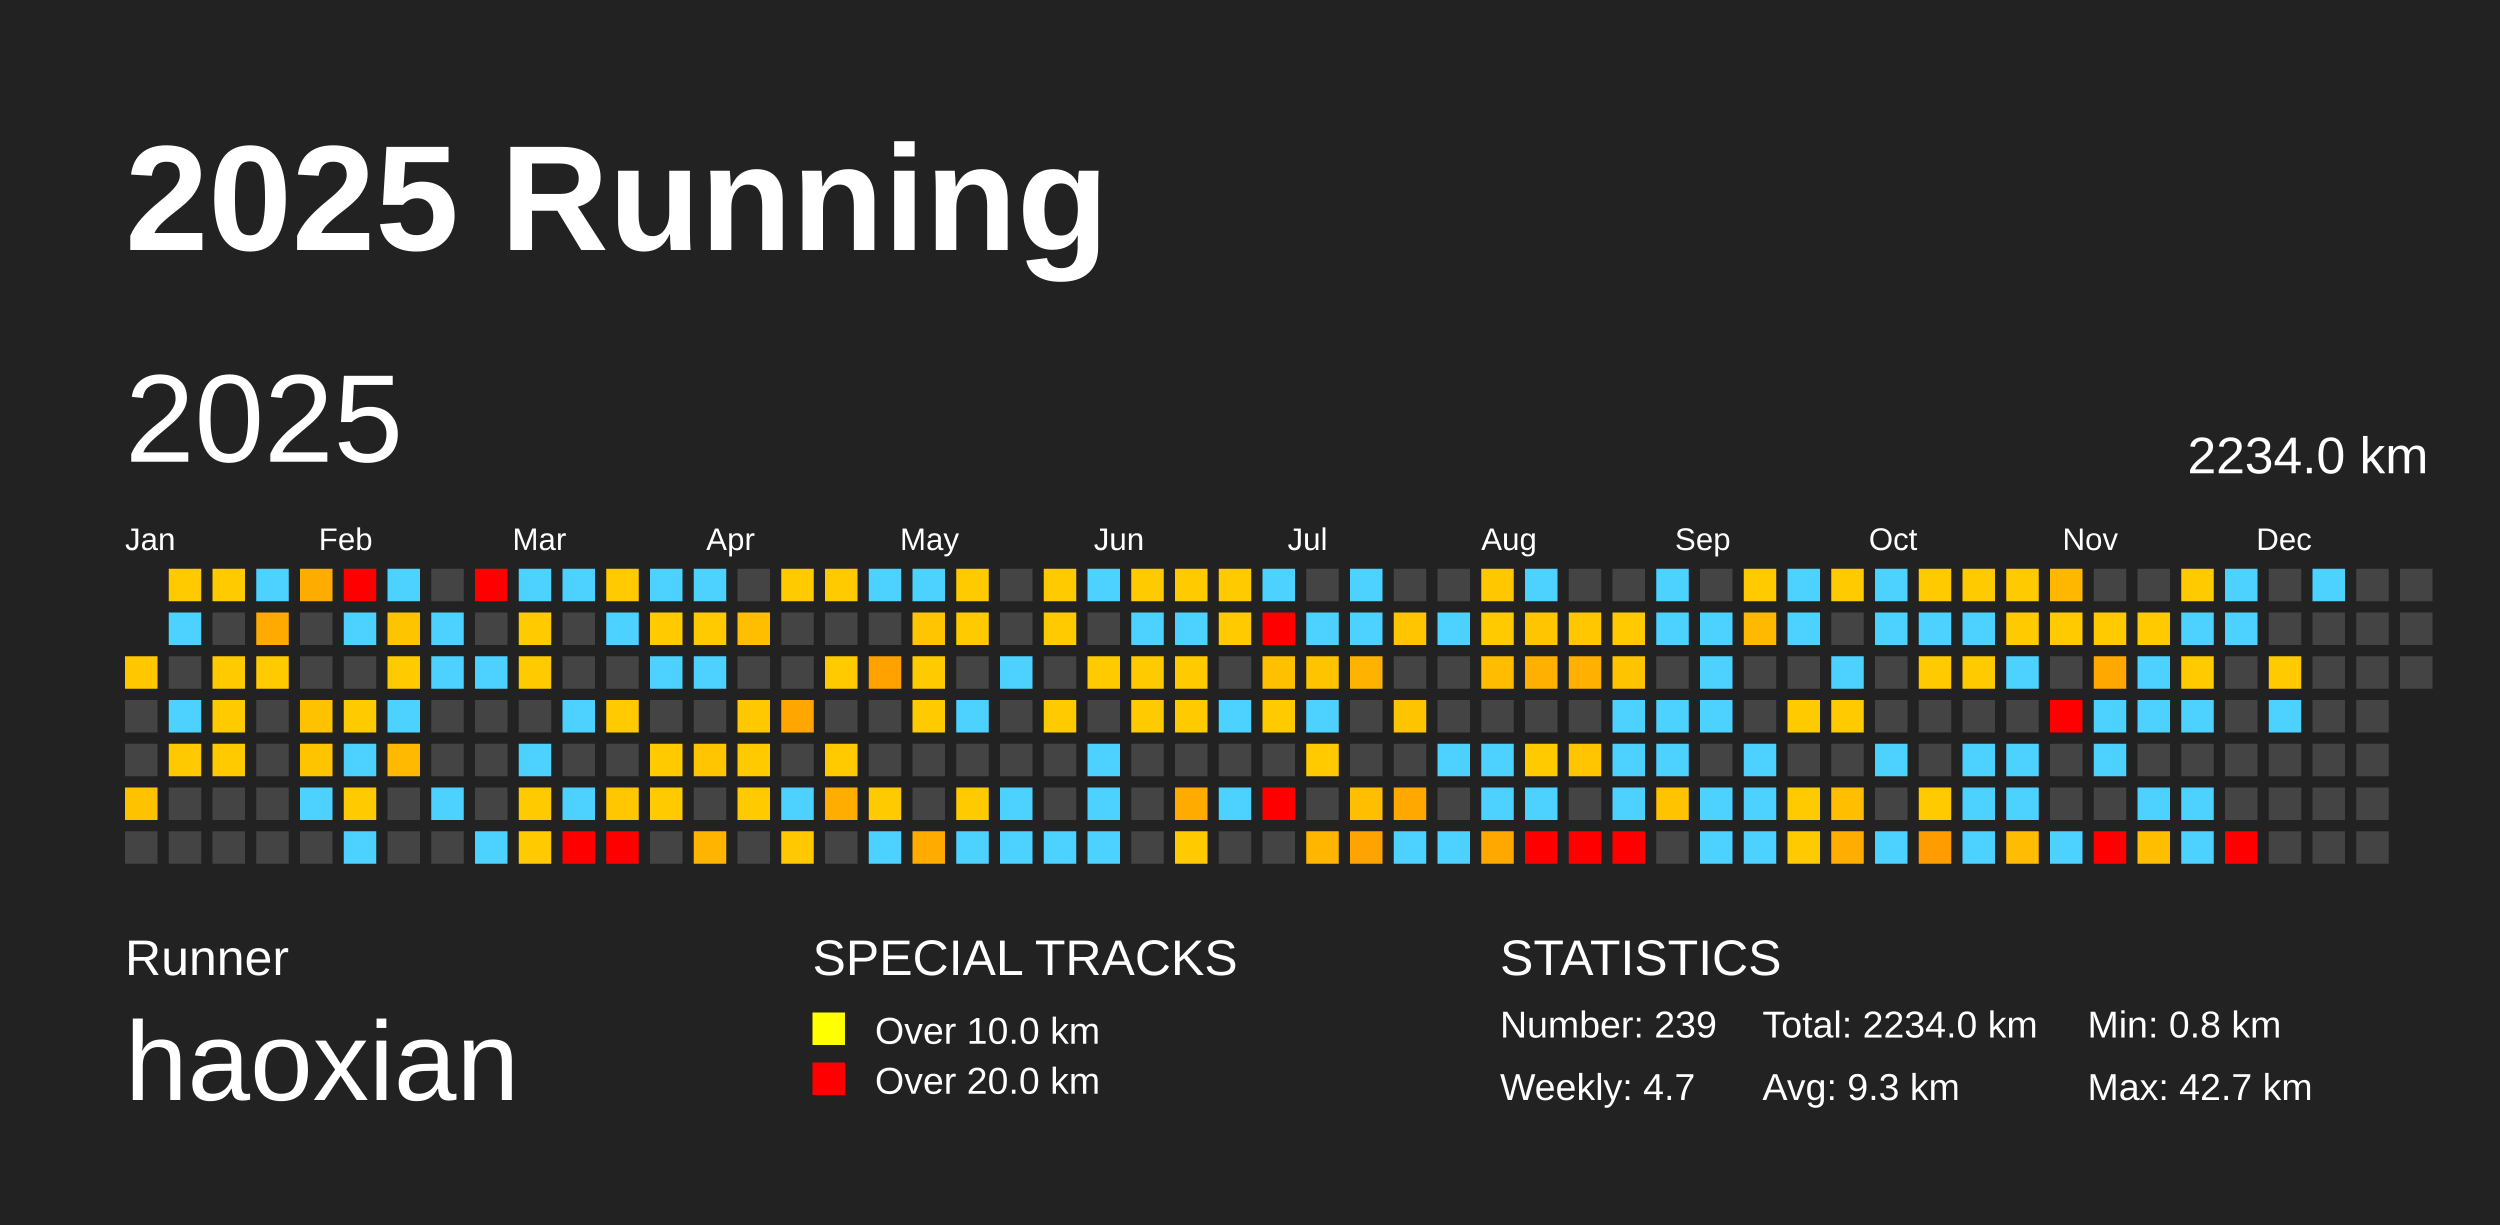
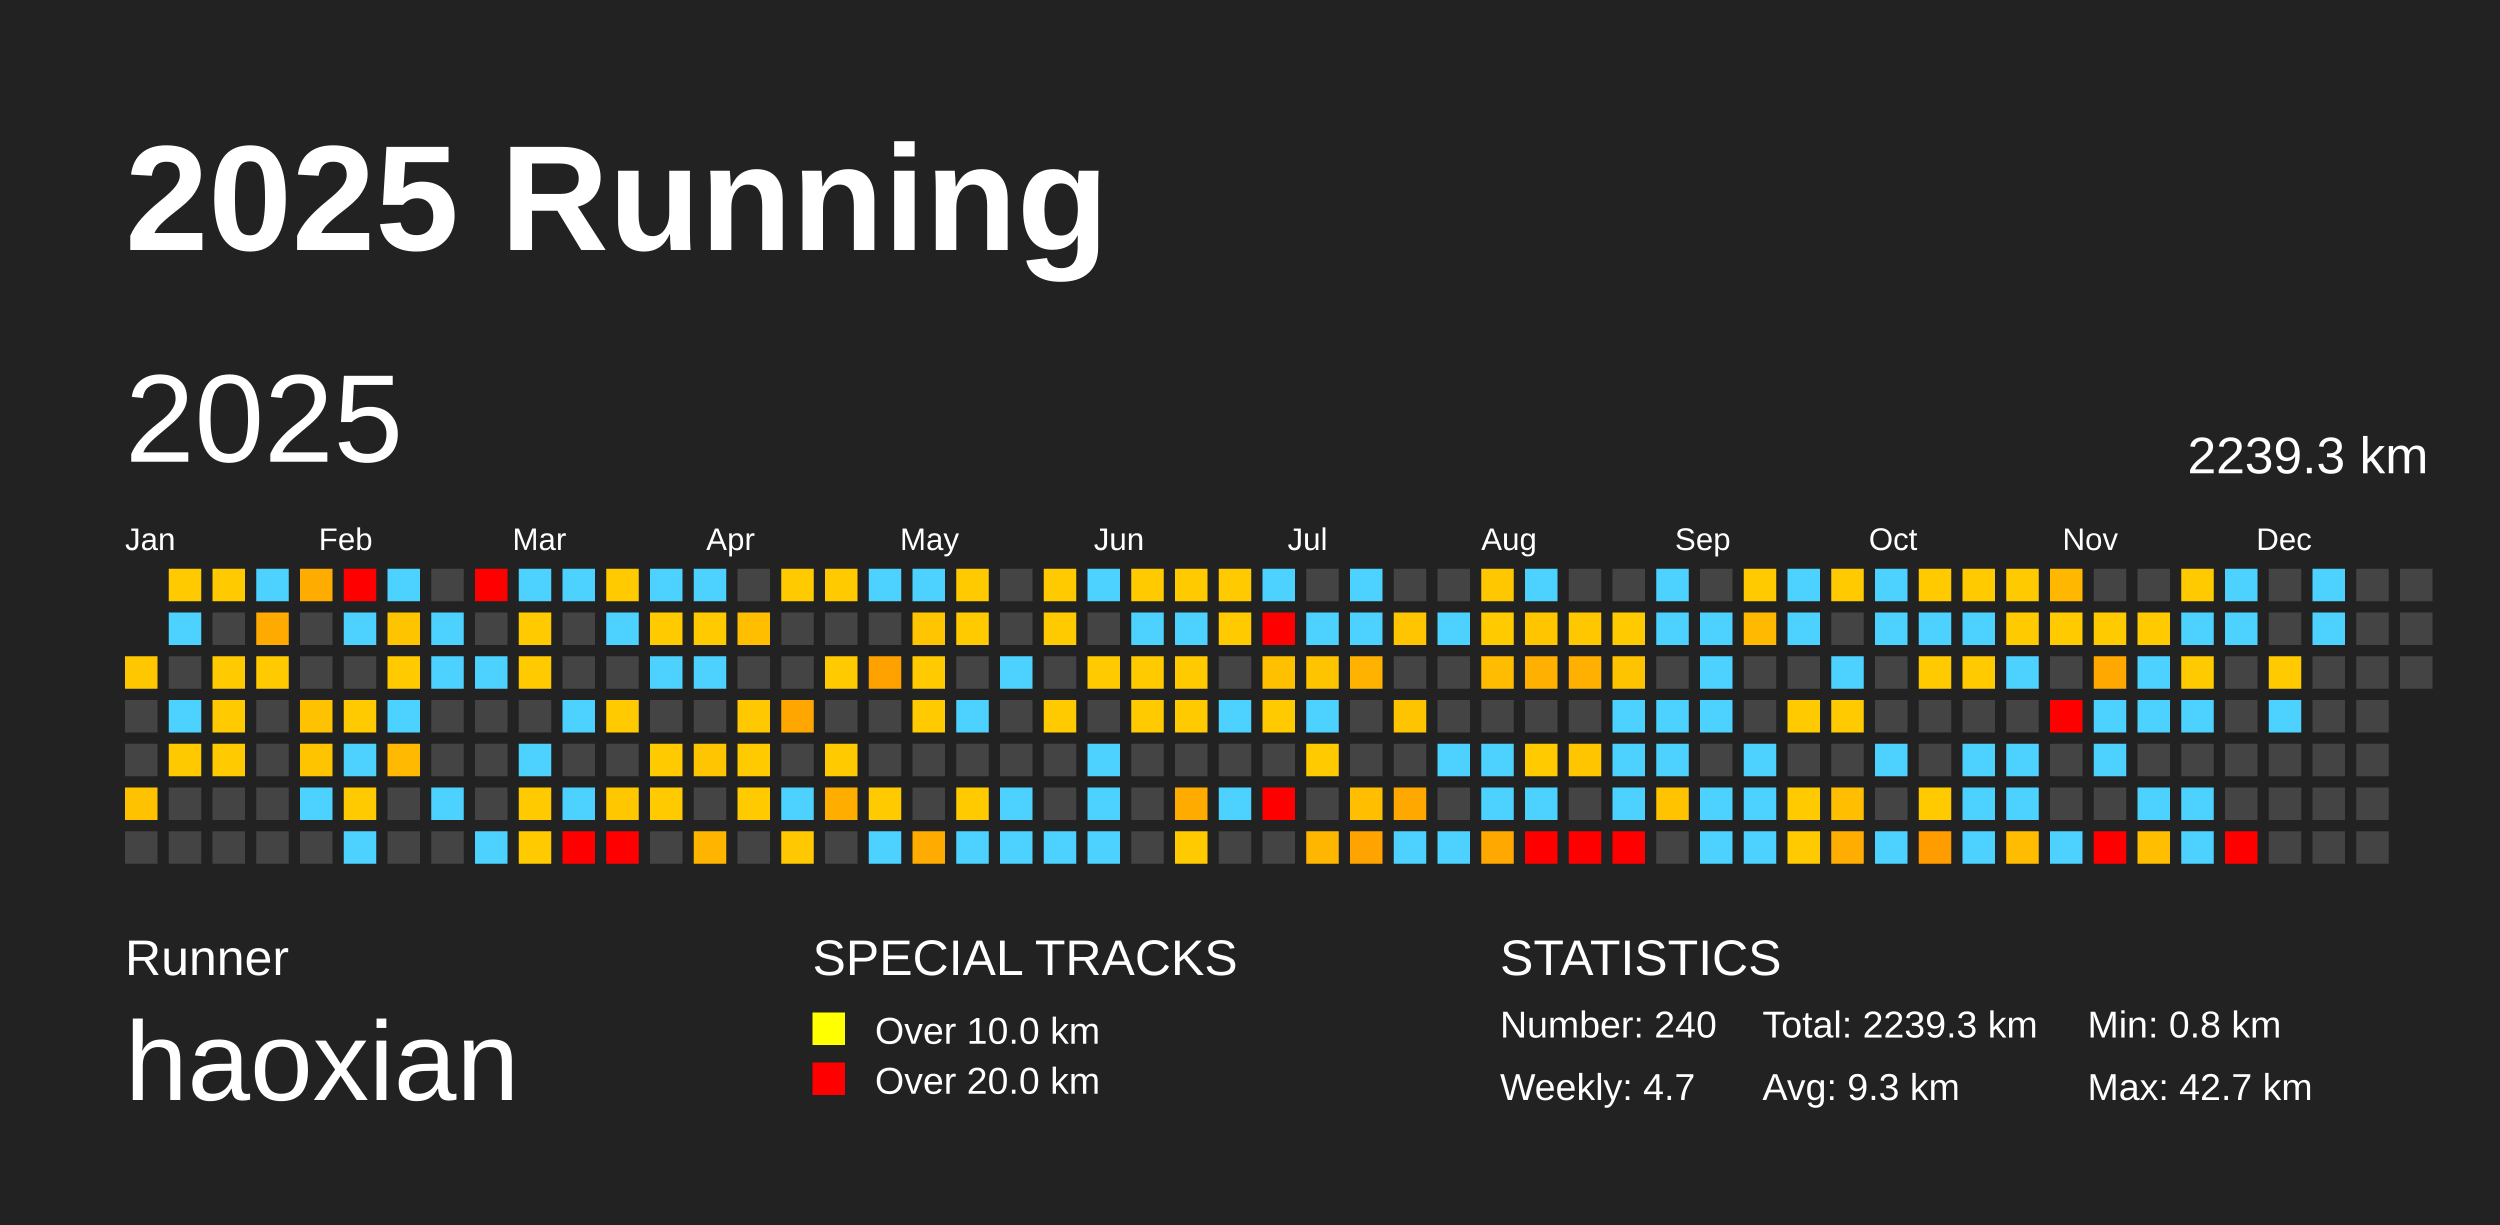
<svg xmlns="http://www.w3.org/2000/svg" baseProfile="full" height="98mm" version="1.1" viewBox="0,0,200,98" width="200mm">
  <defs />
  <rect fill="#222222" height="98" width="200" x="0" y="0" />
  <text fill="#FFFFFF" style="font-size:12px; font-family:Arial; font-weight:bold;" x="10" y="20">2025 Running</text>
  <text fill="#FFFFFF" style="font-size:4px; font-family:Arial" x="10" y="78">Runner</text>
  <text fill="#FFFFFF" style="font-size:9px; font-family:Arial" x="10" y="88">haoxian</text>
  <text fill="#FFFFFF" style="font-size:4px; font-family:Arial" x="65" y="78">SPECIAL TRACKS</text>
  <rect fill="yellow" height="2.6" width="2.6" x="65" y="81" />
  <text fill="#FFFFFF" style="font-size:3px; font-family:Arial" x="70" y="83.5">Over 10.0 km</text>
  <rect fill="red" height="2.6" width="2.6" x="65" y="85" />
  <text fill="#FFFFFF" style="font-size:3px; font-family:Arial" x="70" y="87.5">Over 20.0 km</text>
  <text fill="#FFFFFF" style="font-size:4px; font-family:Arial" x="120" y="78">STATISTICS</text>
-   <text fill="#FFFFFF" style="font-size:3px; font-family:Arial" x="120" y="83">Number: 239</text>
+   <text fill="#FFFFFF" style="font-size:3px; font-family:Arial" x="120" y="83">Number: 240</text>
  <text fill="#FFFFFF" style="font-size:3px; font-family:Arial" x="120" y="88">Weekly: 4.7</text>
-   <text fill="#FFFFFF" style="font-size:3px; font-family:Arial" x="141" y="83">Total: 2234.0 km</text>
+   <text fill="#FFFFFF" style="font-size:3px; font-family:Arial" x="141" y="83">Total: 2239.3 km</text>
  <text fill="#FFFFFF" style="font-size:3px; font-family:Arial" x="141" y="88">Avg: 9.3 km</text>
  <text fill="#FFFFFF" style="font-size:3px; font-family:Arial" x="167" y="83">Min: 0.8 km</text>
  <text fill="#FFFFFF" style="font-size:3px; font-family:Arial" x="167" y="88">Max: 42.7 km</text>
  <text dominant-baseline="hanging" fill="#FFFFFF" style="font-size:10.0px; font-family:Arial;" x="10" y="30">2025</text>
-   <text dominant-baseline="hanging" fill="#FFFFFF" style="font-size:4.125px; font-family:Arial;" x="175" y="35">2234.0 km</text>
+   <text dominant-baseline="hanging" fill="#FFFFFF" style="font-size:4.125px; font-family:Arial;" x="175" y="35">2239.3 km</text>
  <text fill="#FFFFFF" style="font-size:2.5px; font-family:Arial" x="10.0" y="44">Jan</text>
  <text fill="#FFFFFF" style="font-size:2.5px; font-family:Arial" x="25.5" y="44">Feb</text>
  <text fill="#FFFFFF" style="font-size:2.5px; font-family:Arial" x="41.0" y="44">Mar</text>
  <text fill="#FFFFFF" style="font-size:2.5px; font-family:Arial" x="56.5" y="44">Apr</text>
  <text fill="#FFFFFF" style="font-size:2.5px; font-family:Arial" x="72.0" y="44">May</text>
  <text fill="#FFFFFF" style="font-size:2.5px; font-family:Arial" x="87.5" y="44">Jun</text>
  <text fill="#FFFFFF" style="font-size:2.5px; font-family:Arial" x="103.0" y="44">Jul</text>
  <text fill="#FFFFFF" style="font-size:2.5px; font-family:Arial" x="118.5" y="44">Aug</text>
  <text fill="#FFFFFF" style="font-size:2.5px; font-family:Arial" x="134.0" y="44">Sep</text>
  <text fill="#FFFFFF" style="font-size:2.5px; font-family:Arial" x="149.5" y="44">Oct</text>
  <text fill="#FFFFFF" style="font-size:2.5px; font-family:Arial" x="165.0" y="44">Nov</text>
  <text fill="#FFFFFF" style="font-size:2.5px; font-family:Arial" x="180.5" y="44">Dec</text>
  <rect fill="#ffc700" height="2.6" width="2.6" x="10.0" y="52.5" />
  <rect fill="#444444" height="2.6" width="2.6" x="10.0" y="56.0" />
  <rect fill="#444444" height="2.6" width="2.6" x="10.0" y="59.5" />
  <rect fill="#ffc200" height="2.6" width="2.6" x="10.0" y="63.0" />
  <rect fill="#444444" height="2.6" width="2.6" x="10.0" y="66.5" />
  <rect fill="#ffcb00" height="2.6" width="2.6" x="13.5" y="45.5" />
  <rect fill="#4dd2ff" height="2.6" width="2.6" x="13.5" y="49.0" />
  <rect fill="#444444" height="2.6" width="2.6" x="13.5" y="52.5" />
  <rect fill="#4dd2ff" height="2.6" width="2.6" x="13.5" y="56.0" />
  <rect fill="#ffc900" height="2.6" width="2.6" x="13.5" y="59.5" />
  <rect fill="#444444" height="2.6" width="2.6" x="13.5" y="63.0" />
  <rect fill="#444444" height="2.6" width="2.6" x="13.5" y="66.5" />
  <rect fill="#ffca00" height="2.6" width="2.6" x="17.0" y="45.5" />
  <rect fill="#444444" height="2.6" width="2.6" x="17.0" y="49.0" />
  <rect fill="#ffca00" height="2.6" width="2.6" x="17.0" y="52.5" />
  <rect fill="#ffca00" height="2.6" width="2.6" x="17.0" y="56.0" />
  <rect fill="#ffca00" height="2.6" width="2.6" x="17.0" y="59.5" />
  <rect fill="#444444" height="2.6" width="2.6" x="17.0" y="63.0" />
  <rect fill="#444444" height="2.6" width="2.6" x="17.0" y="66.5" />
  <rect fill="#4dd2ff" height="2.6" width="2.6" x="20.5" y="45.5" />
  <rect fill="#ffaa00" height="2.6" width="2.6" x="20.5" y="49.0" />
  <rect fill="#ffca00" height="2.6" width="2.6" x="20.5" y="52.5" />
  <rect fill="#444444" height="2.6" width="2.6" x="20.5" y="56.0" />
  <rect fill="#444444" height="2.6" width="2.6" x="20.5" y="59.5" />
  <rect fill="#444444" height="2.6" width="2.6" x="20.5" y="63.0" />
  <rect fill="#444444" height="2.6" width="2.6" x="20.5" y="66.5" />
  <rect fill="#ffac00" height="2.6" width="2.6" x="24.0" y="45.5" />
  <rect fill="#444444" height="2.6" width="2.6" x="24.0" y="49.0" />
  <rect fill="#444444" height="2.6" width="2.6" x="24.0" y="52.5" />
  <rect fill="#ffc200" height="2.6" width="2.6" x="24.0" y="56.0" />
  <rect fill="#ffc400" height="2.6" width="2.6" x="24.0" y="59.5" />
  <rect fill="#4dd2ff" height="2.6" width="2.6" x="24.0" y="63.0" />
  <rect fill="#444444" height="2.6" width="2.6" x="24.0" y="66.5" />
  <rect fill="red" height="2.6" width="2.6" x="27.5" y="45.5" />
  <rect fill="#4dd2ff" height="2.6" width="2.6" x="27.5" y="49.0" />
  <rect fill="#444444" height="2.6" width="2.6" x="27.5" y="52.5" />
  <rect fill="#ffca00" height="2.6" width="2.6" x="27.5" y="56.0" />
  <rect fill="#4dd2ff" height="2.6" width="2.6" x="27.5" y="59.5" />
  <rect fill="#ffca00" height="2.6" width="2.6" x="27.5" y="63.0" />
  <rect fill="#4dd2ff" height="2.6" width="2.6" x="27.5" y="66.5" />
  <rect fill="#4dd2ff" height="2.6" width="2.6" x="31.0" y="45.5" />
  <rect fill="#ffc400" height="2.6" width="2.6" x="31.0" y="49.0" />
  <rect fill="#ffca00" height="2.6" width="2.6" x="31.0" y="52.5" />
  <rect fill="#4dd2ff" height="2.6" width="2.6" x="31.0" y="56.0" />
  <rect fill="#ffb900" height="2.6" width="2.6" x="31.0" y="59.5" />
  <rect fill="#444444" height="2.6" width="2.6" x="31.0" y="63.0" />
  <rect fill="#444444" height="2.6" width="2.6" x="31.0" y="66.5" />
  <rect fill="#444444" height="2.6" width="2.6" x="34.5" y="45.5" />
  <rect fill="#4dd2ff" height="2.6" width="2.6" x="34.5" y="49.0" />
  <rect fill="#4dd2ff" height="2.6" width="2.6" x="34.5" y="52.5" />
  <rect fill="#444444" height="2.6" width="2.6" x="34.5" y="56.0" />
  <rect fill="#444444" height="2.6" width="2.6" x="34.5" y="59.5" />
  <rect fill="#4dd2ff" height="2.6" width="2.6" x="34.5" y="63.0" />
  <rect fill="#444444" height="2.6" width="2.6" x="34.5" y="66.5" />
  <rect fill="red" height="2.6" width="2.6" x="38.0" y="45.5" />
  <rect fill="#444444" height="2.6" width="2.6" x="38.0" y="49.0" />
  <rect fill="#4dd2ff" height="2.6" width="2.6" x="38.0" y="52.5" />
  <rect fill="#444444" height="2.6" width="2.6" x="38.0" y="56.0" />
  <rect fill="#444444" height="2.6" width="2.6" x="38.0" y="59.5" />
  <rect fill="#444444" height="2.6" width="2.6" x="38.0" y="63.0" />
  <rect fill="#4dd2ff" height="2.6" width="2.6" x="38.0" y="66.5" />
  <rect fill="#4dd2ff" height="2.6" width="2.6" x="41.5" y="45.5" />
  <rect fill="#ffca00" height="2.6" width="2.6" x="41.5" y="49.0" />
  <rect fill="#ffca00" height="2.6" width="2.6" x="41.5" y="52.5" />
  <rect fill="#444444" height="2.6" width="2.6" x="41.5" y="56.0" />
  <rect fill="#4dd2ff" height="2.6" width="2.6" x="41.5" y="59.5" />
  <rect fill="#ffca00" height="2.6" width="2.6" x="41.5" y="63.0" />
  <rect fill="#ffcb00" height="2.6" width="2.6" x="41.5" y="66.5" />
  <rect fill="#4dd2ff" height="2.6" width="2.6" x="45.0" y="45.5" />
  <rect fill="#444444" height="2.6" width="2.6" x="45.0" y="49.0" />
  <rect fill="#444444" height="2.6" width="2.6" x="45.0" y="52.5" />
  <rect fill="#4dd2ff" height="2.6" width="2.6" x="45.0" y="56.0" />
  <rect fill="#444444" height="2.6" width="2.6" x="45.0" y="59.5" />
  <rect fill="#4dd2ff" height="2.6" width="2.6" x="45.0" y="63.0" />
  <rect fill="red" height="2.6" width="2.6" x="45.0" y="66.5" />
  <rect fill="#ffca00" height="2.6" width="2.6" x="48.5" y="45.5" />
  <rect fill="#4dd2ff" height="2.6" width="2.6" x="48.5" y="49.0" />
  <rect fill="#444444" height="2.6" width="2.6" x="48.5" y="52.5" />
  <rect fill="#ffca00" height="2.6" width="2.6" x="48.5" y="56.0" />
  <rect fill="#444444" height="2.6" width="2.6" x="48.5" y="59.5" />
  <rect fill="#ffc700" height="2.6" width="2.6" x="48.5" y="63.0" />
  <rect fill="red" height="2.6" width="2.6" x="48.5" y="66.5" />
  <rect fill="#4dd2ff" height="2.6" width="2.6" x="52.0" y="45.5" />
  <rect fill="#ffca00" height="2.6" width="2.6" x="52.0" y="49.0" />
  <rect fill="#4dd2ff" height="2.6" width="2.6" x="52.0" y="52.5" />
  <rect fill="#444444" height="2.6" width="2.6" x="52.0" y="56.0" />
  <rect fill="#ffca00" height="2.6" width="2.6" x="52.0" y="59.5" />
  <rect fill="#ffca00" height="2.6" width="2.6" x="52.0" y="63.0" />
  <rect fill="#444444" height="2.6" width="2.6" x="52.0" y="66.5" />
  <rect fill="#4dd2ff" height="2.6" width="2.6" x="55.5" y="45.5" />
  <rect fill="#ffca00" height="2.6" width="2.6" x="55.5" y="49.0" />
  <rect fill="#4dd2ff" height="2.6" width="2.6" x="55.5" y="52.5" />
  <rect fill="#444444" height="2.6" width="2.6" x="55.5" y="56.0" />
  <rect fill="#ffc500" height="2.6" width="2.6" x="55.5" y="59.5" />
  <rect fill="#444444" height="2.6" width="2.6" x="55.5" y="63.0" />
  <rect fill="#ffb400" height="2.6" width="2.6" x="55.5" y="66.5" />
  <rect fill="#444444" height="2.6" width="2.6" x="59.0" y="45.5" />
  <rect fill="#ffbf00" height="2.6" width="2.6" x="59.0" y="49.0" />
  <rect fill="#444444" height="2.6" width="2.6" x="59.0" y="52.5" />
  <rect fill="#ffc800" height="2.6" width="2.6" x="59.0" y="56.0" />
  <rect fill="#ffcb00" height="2.6" width="2.6" x="59.0" y="59.5" />
  <rect fill="#ffcb00" height="2.6" width="2.6" x="59.0" y="63.0" />
  <rect fill="#444444" height="2.6" width="2.6" x="59.0" y="66.5" />
  <rect fill="#ffca00" height="2.6" width="2.6" x="62.5" y="45.5" />
  <rect fill="#444444" height="2.6" width="2.6" x="62.5" y="49.0" />
  <rect fill="#444444" height="2.6" width="2.6" x="62.5" y="52.5" />
  <rect fill="#ffa700" height="2.6" width="2.6" x="62.5" y="56.0" />
  <rect fill="#444444" height="2.6" width="2.6" x="62.5" y="59.5" />
  <rect fill="#4dd2ff" height="2.6" width="2.6" x="62.5" y="63.0" />
  <rect fill="#ffc800" height="2.6" width="2.6" x="62.5" y="66.5" />
  <rect fill="#ffca00" height="2.6" width="2.6" x="66.0" y="45.5" />
  <rect fill="#444444" height="2.6" width="2.6" x="66.0" y="49.0" />
  <rect fill="#ffca00" height="2.6" width="2.6" x="66.0" y="52.5" />
  <rect fill="#444444" height="2.6" width="2.6" x="66.0" y="56.0" />
  <rect fill="#ffca00" height="2.6" width="2.6" x="66.0" y="59.5" />
  <rect fill="#ffae00" height="2.6" width="2.6" x="66.0" y="63.0" />
  <rect fill="#444444" height="2.6" width="2.6" x="66.0" y="66.5" />
  <rect fill="#4dd2ff" height="2.6" width="2.6" x="69.5" y="45.5" />
  <rect fill="#444444" height="2.6" width="2.6" x="69.5" y="49.0" />
  <rect fill="#ffa200" height="2.6" width="2.6" x="69.5" y="52.5" />
  <rect fill="#444444" height="2.6" width="2.6" x="69.5" y="56.0" />
  <rect fill="#444444" height="2.6" width="2.6" x="69.5" y="59.5" />
  <rect fill="#ffca00" height="2.6" width="2.6" x="69.5" y="63.0" />
  <rect fill="#4dd2ff" height="2.6" width="2.6" x="69.5" y="66.5" />
  <rect fill="#4dd2ff" height="2.6" width="2.6" x="73.0" y="45.5" />
  <rect fill="#ffc500" height="2.6" width="2.6" x="73.0" y="49.0" />
  <rect fill="#ffca00" height="2.6" width="2.6" x="73.0" y="52.5" />
  <rect fill="#ffca00" height="2.6" width="2.6" x="73.0" y="56.0" />
  <rect fill="#444444" height="2.6" width="2.6" x="73.0" y="59.5" />
  <rect fill="#444444" height="2.6" width="2.6" x="73.0" y="63.0" />
  <rect fill="#ffab00" height="2.6" width="2.6" x="73.0" y="66.5" />
  <rect fill="#ffcb00" height="2.6" width="2.6" x="76.5" y="45.5" />
  <rect fill="#ffca00" height="2.6" width="2.6" x="76.5" y="49.0" />
  <rect fill="#444444" height="2.6" width="2.6" x="76.5" y="52.5" />
  <rect fill="#4dd2ff" height="2.6" width="2.6" x="76.5" y="56.0" />
  <rect fill="#444444" height="2.6" width="2.6" x="76.5" y="59.5" />
  <rect fill="#ffcb00" height="2.6" width="2.6" x="76.5" y="63.0" />
  <rect fill="#4dd2ff" height="2.6" width="2.6" x="76.5" y="66.5" />
  <rect fill="#444444" height="2.6" width="2.6" x="80.0" y="45.5" />
  <rect fill="#444444" height="2.6" width="2.6" x="80.0" y="49.0" />
  <rect fill="#4dd2ff" height="2.6" width="2.6" x="80.0" y="52.5" />
  <rect fill="#444444" height="2.6" width="2.6" x="80.0" y="56.0" />
  <rect fill="#444444" height="2.6" width="2.6" x="80.0" y="59.5" />
  <rect fill="#4dd2ff" height="2.6" width="2.6" x="80.0" y="63.0" />
  <rect fill="#4dd2ff" height="2.6" width="2.6" x="80.0" y="66.5" />
  <rect fill="#ffca00" height="2.6" width="2.6" x="83.5" y="45.5" />
  <rect fill="#ffca00" height="2.6" width="2.6" x="83.5" y="49.0" />
  <rect fill="#444444" height="2.6" width="2.6" x="83.5" y="52.5" />
  <rect fill="#ffca00" height="2.6" width="2.6" x="83.5" y="56.0" />
  <rect fill="#444444" height="2.6" width="2.6" x="83.5" y="59.5" />
  <rect fill="#444444" height="2.6" width="2.6" x="83.5" y="63.0" />
  <rect fill="#4dd2ff" height="2.6" width="2.6" x="83.5" y="66.5" />
  <rect fill="#4dd2ff" height="2.6" width="2.6" x="87.0" y="45.5" />
  <rect fill="#444444" height="2.6" width="2.6" x="87.0" y="49.0" />
  <rect fill="#ffca00" height="2.6" width="2.6" x="87.0" y="52.5" />
  <rect fill="#444444" height="2.6" width="2.6" x="87.0" y="56.0" />
  <rect fill="#4dd2ff" height="2.6" width="2.6" x="87.0" y="59.5" />
  <rect fill="#4dd2ff" height="2.6" width="2.6" x="87.0" y="63.0" />
  <rect fill="#4dd2ff" height="2.6" width="2.6" x="87.0" y="66.5" />
  <rect fill="#ffca00" height="2.6" width="2.6" x="90.5" y="45.5" />
  <rect fill="#4dd2ff" height="2.6" width="2.6" x="90.5" y="49.0" />
  <rect fill="#ffca00" height="2.6" width="2.6" x="90.5" y="52.5" />
  <rect fill="#ffca00" height="2.6" width="2.6" x="90.5" y="56.0" />
  <rect fill="#444444" height="2.6" width="2.6" x="90.5" y="59.5" />
  <rect fill="#444444" height="2.6" width="2.6" x="90.5" y="63.0" />
  <rect fill="#444444" height="2.6" width="2.6" x="90.5" y="66.5" />
  <rect fill="#ffca00" height="2.6" width="2.6" x="94.0" y="45.5" />
  <rect fill="#4dd2ff" height="2.6" width="2.6" x="94.0" y="49.0" />
  <rect fill="#ffca00" height="2.6" width="2.6" x="94.0" y="52.5" />
  <rect fill="#ffca00" height="2.6" width="2.6" x="94.0" y="56.0" />
  <rect fill="#444444" height="2.6" width="2.6" x="94.0" y="59.5" />
  <rect fill="#ffab00" height="2.6" width="2.6" x="94.0" y="63.0" />
  <rect fill="#ffca00" height="2.6" width="2.6" x="94.0" y="66.5" />
  <rect fill="#ffca00" height="2.6" width="2.6" x="97.5" y="45.5" />
  <rect fill="#ffca00" height="2.6" width="2.6" x="97.5" y="49.0" />
  <rect fill="#444444" height="2.6" width="2.6" x="97.5" y="52.5" />
  <rect fill="#4dd2ff" height="2.6" width="2.6" x="97.5" y="56.0" />
  <rect fill="#444444" height="2.6" width="2.6" x="97.5" y="59.5" />
  <rect fill="#4dd2ff" height="2.6" width="2.6" x="97.5" y="63.0" />
  <rect fill="#444444" height="2.6" width="2.6" x="97.5" y="66.5" />
  <rect fill="#4dd2ff" height="2.6" width="2.6" x="101.0" y="45.5" />
  <rect fill="red" height="2.6" width="2.6" x="101.0" y="49.0" />
  <rect fill="#ffc000" height="2.6" width="2.6" x="101.0" y="52.5" />
  <rect fill="#ffcb00" height="2.6" width="2.6" x="101.0" y="56.0" />
  <rect fill="#444444" height="2.6" width="2.6" x="101.0" y="59.5" />
  <rect fill="red" height="2.6" width="2.6" x="101.0" y="63.0" />
  <rect fill="#444444" height="2.6" width="2.6" x="101.0" y="66.5" />
  <rect fill="#444444" height="2.6" width="2.6" x="104.5" y="45.5" />
  <rect fill="#4dd2ff" height="2.6" width="2.6" x="104.5" y="49.0" />
  <rect fill="#ffc400" height="2.6" width="2.6" x="104.5" y="52.5" />
  <rect fill="#4dd2ff" height="2.6" width="2.6" x="104.5" y="56.0" />
  <rect fill="#ffcb00" height="2.6" width="2.6" x="104.5" y="59.5" />
  <rect fill="#444444" height="2.6" width="2.6" x="104.5" y="63.0" />
  <rect fill="#ffb600" height="2.6" width="2.6" x="104.5" y="66.5" />
  <rect fill="#4dd2ff" height="2.6" width="2.6" x="108.0" y="45.5" />
  <rect fill="#4dd2ff" height="2.6" width="2.6" x="108.0" y="49.0" />
  <rect fill="#ffb300" height="2.6" width="2.6" x="108.0" y="52.5" />
  <rect fill="#444444" height="2.6" width="2.6" x="108.0" y="56.0" />
  <rect fill="#444444" height="2.6" width="2.6" x="108.0" y="59.5" />
  <rect fill="#ffbf00" height="2.6" width="2.6" x="108.0" y="63.0" />
  <rect fill="#ffa300" height="2.6" width="2.6" x="108.0" y="66.5" />
  <rect fill="#444444" height="2.6" width="2.6" x="111.5" y="45.5" />
  <rect fill="#ffc500" height="2.6" width="2.6" x="111.5" y="49.0" />
  <rect fill="#444444" height="2.6" width="2.6" x="111.5" y="52.5" />
  <rect fill="#ffc400" height="2.6" width="2.6" x="111.5" y="56.0" />
  <rect fill="#444444" height="2.6" width="2.6" x="111.5" y="59.5" />
  <rect fill="#ffa800" height="2.6" width="2.6" x="111.5" y="63.0" />
  <rect fill="#4dd2ff" height="2.6" width="2.6" x="111.5" y="66.5" />
  <rect fill="#444444" height="2.6" width="2.6" x="115.0" y="45.5" />
  <rect fill="#4dd2ff" height="2.6" width="2.6" x="115.0" y="49.0" />
  <rect fill="#444444" height="2.6" width="2.6" x="115.0" y="52.5" />
  <rect fill="#444444" height="2.6" width="2.6" x="115.0" y="56.0" />
  <rect fill="#4dd2ff" height="2.6" width="2.6" x="115.0" y="59.5" />
  <rect fill="#444444" height="2.6" width="2.6" x="115.0" y="63.0" />
  <rect fill="#4dd2ff" height="2.6" width="2.6" x="115.0" y="66.5" />
  <rect fill="#ffc700" height="2.6" width="2.6" x="118.5" y="45.5" />
  <rect fill="#ffcb00" height="2.6" width="2.6" x="118.5" y="49.0" />
  <rect fill="#ffbc00" height="2.6" width="2.6" x="118.5" y="52.5" />
  <rect fill="#444444" height="2.6" width="2.6" x="118.5" y="56.0" />
  <rect fill="#4dd2ff" height="2.6" width="2.6" x="118.5" y="59.5" />
  <rect fill="#4dd2ff" height="2.6" width="2.6" x="118.5" y="63.0" />
  <rect fill="#ffa900" height="2.6" width="2.6" x="118.5" y="66.5" />
  <rect fill="#4dd2ff" height="2.6" width="2.6" x="122.0" y="45.5" />
  <rect fill="#ffc600" height="2.6" width="2.6" x="122.0" y="49.0" />
  <rect fill="#ffb000" height="2.6" width="2.6" x="122.0" y="52.5" />
  <rect fill="#444444" height="2.6" width="2.6" x="122.0" y="56.0" />
  <rect fill="#ffcb00" height="2.6" width="2.6" x="122.0" y="59.5" />
  <rect fill="#4dd2ff" height="2.6" width="2.6" x="122.0" y="63.0" />
  <rect fill="red" height="2.6" width="2.6" x="122.0" y="66.5" />
  <rect fill="#444444" height="2.6" width="2.6" x="125.5" y="45.5" />
  <rect fill="#ffc700" height="2.6" width="2.6" x="125.5" y="49.0" />
  <rect fill="#ffb000" height="2.6" width="2.6" x="125.5" y="52.5" />
  <rect fill="#444444" height="2.6" width="2.6" x="125.5" y="56.0" />
  <rect fill="#ffc600" height="2.6" width="2.6" x="125.5" y="59.5" />
  <rect fill="#444444" height="2.6" width="2.6" x="125.5" y="63.0" />
  <rect fill="red" height="2.6" width="2.6" x="125.5" y="66.5" />
  <rect fill="#444444" height="2.6" width="2.6" x="129.0" y="45.5" />
  <rect fill="#ffcb00" height="2.6" width="2.6" x="129.0" y="49.0" />
  <rect fill="#ffc400" height="2.6" width="2.6" x="129.0" y="52.5" />
  <rect fill="#4dd2ff" height="2.6" width="2.6" x="129.0" y="56.0" />
  <rect fill="#4dd2ff" height="2.6" width="2.6" x="129.0" y="59.5" />
  <rect fill="#4dd2ff" height="2.6" width="2.6" x="129.0" y="63.0" />
  <rect fill="red" height="2.6" width="2.6" x="129.0" y="66.5" />
  <rect fill="#4dd2ff" height="2.6" width="2.6" x="132.5" y="45.5" />
  <rect fill="#4dd2ff" height="2.6" width="2.6" x="132.5" y="49.0" />
  <rect fill="#444444" height="2.6" width="2.6" x="132.5" y="52.5" />
  <rect fill="#4dd2ff" height="2.6" width="2.6" x="132.5" y="56.0" />
  <rect fill="#4dd2ff" height="2.6" width="2.6" x="132.5" y="59.5" />
  <rect fill="#ffc300" height="2.6" width="2.6" x="132.5" y="63.0" />
  <rect fill="#444444" height="2.6" width="2.6" x="132.5" y="66.5" />
  <rect fill="#444444" height="2.6" width="2.6" x="136.0" y="45.5" />
  <rect fill="#4dd2ff" height="2.6" width="2.6" x="136.0" y="49.0" />
  <rect fill="#4dd2ff" height="2.6" width="2.6" x="136.0" y="52.5" />
  <rect fill="#4dd2ff" height="2.6" width="2.6" x="136.0" y="56.0" />
  <rect fill="#444444" height="2.6" width="2.6" x="136.0" y="59.5" />
  <rect fill="#4dd2ff" height="2.6" width="2.6" x="136.0" y="63.0" />
  <rect fill="#4dd2ff" height="2.6" width="2.6" x="136.0" y="66.5" />
  <rect fill="#ffcb00" height="2.6" width="2.6" x="139.5" y="45.5" />
  <rect fill="#ffb900" height="2.6" width="2.6" x="139.5" y="49.0" />
  <rect fill="#444444" height="2.6" width="2.6" x="139.5" y="52.5" />
  <rect fill="#444444" height="2.6" width="2.6" x="139.5" y="56.0" />
  <rect fill="#4dd2ff" height="2.6" width="2.6" x="139.5" y="59.5" />
  <rect fill="#4dd2ff" height="2.6" width="2.6" x="139.5" y="63.0" />
  <rect fill="#4dd2ff" height="2.6" width="2.6" x="139.5" y="66.5" />
  <rect fill="#4dd2ff" height="2.6" width="2.6" x="143.0" y="45.5" />
  <rect fill="#4dd2ff" height="2.6" width="2.6" x="143.0" y="49.0" />
  <rect fill="#444444" height="2.6" width="2.6" x="143.0" y="52.5" />
  <rect fill="#ffca00" height="2.6" width="2.6" x="143.0" y="56.0" />
  <rect fill="#444444" height="2.6" width="2.6" x="143.0" y="59.5" />
  <rect fill="#ffcb00" height="2.6" width="2.6" x="143.0" y="63.0" />
  <rect fill="#ffcb00" height="2.6" width="2.6" x="143.0" y="66.5" />
  <rect fill="#ffcb00" height="2.6" width="2.6" x="146.5" y="45.5" />
  <rect fill="#444444" height="2.6" width="2.6" x="146.5" y="49.0" />
  <rect fill="#4dd2ff" height="2.6" width="2.6" x="146.5" y="52.5" />
  <rect fill="#ffcb00" height="2.6" width="2.6" x="146.5" y="56.0" />
  <rect fill="#444444" height="2.6" width="2.6" x="146.5" y="59.5" />
  <rect fill="#ffbf00" height="2.6" width="2.6" x="146.5" y="63.0" />
  <rect fill="#ffad00" height="2.6" width="2.6" x="146.5" y="66.5" />
  <rect fill="#4dd2ff" height="2.6" width="2.6" x="150.0" y="45.5" />
  <rect fill="#4dd2ff" height="2.6" width="2.6" x="150.0" y="49.0" />
  <rect fill="#444444" height="2.6" width="2.6" x="150.0" y="52.5" />
  <rect fill="#444444" height="2.6" width="2.6" x="150.0" y="56.0" />
  <rect fill="#4dd2ff" height="2.6" width="2.6" x="150.0" y="59.5" />
  <rect fill="#444444" height="2.6" width="2.6" x="150.0" y="63.0" />
  <rect fill="#4dd2ff" height="2.6" width="2.6" x="150.0" y="66.5" />
  <rect fill="#ffca00" height="2.6" width="2.6" x="153.5" y="45.5" />
  <rect fill="#4dd2ff" height="2.6" width="2.6" x="153.5" y="49.0" />
  <rect fill="#ffca00" height="2.6" width="2.6" x="153.5" y="52.5" />
  <rect fill="#444444" height="2.6" width="2.6" x="153.5" y="56.0" />
  <rect fill="#444444" height="2.6" width="2.6" x="153.5" y="59.5" />
  <rect fill="#ffca00" height="2.6" width="2.6" x="153.5" y="63.0" />
  <rect fill="#ff9c00" height="2.6" width="2.6" x="153.5" y="66.5" />
  <rect fill="#ffca00" height="2.6" width="2.6" x="157.0" y="45.5" />
  <rect fill="#4dd2ff" height="2.6" width="2.6" x="157.0" y="49.0" />
  <rect fill="#ffca00" height="2.6" width="2.6" x="157.0" y="52.5" />
  <rect fill="#444444" height="2.6" width="2.6" x="157.0" y="56.0" />
  <rect fill="#4dd2ff" height="2.6" width="2.6" x="157.0" y="59.5" />
  <rect fill="#4dd2ff" height="2.6" width="2.6" x="157.0" y="63.0" />
  <rect fill="#4dd2ff" height="2.6" width="2.6" x="157.0" y="66.5" />
  <rect fill="#ffca00" height="2.6" width="2.6" x="160.5" y="45.5" />
  <rect fill="#ffca00" height="2.6" width="2.6" x="160.5" y="49.0" />
  <rect fill="#4dd2ff" height="2.6" width="2.6" x="160.5" y="52.5" />
  <rect fill="#444444" height="2.6" width="2.6" x="160.5" y="56.0" />
  <rect fill="#4dd2ff" height="2.6" width="2.6" x="160.5" y="59.5" />
  <rect fill="#4dd2ff" height="2.6" width="2.6" x="160.5" y="63.0" />
  <rect fill="#ffbc00" height="2.6" width="2.6" x="160.5" y="66.5" />
  <rect fill="#ffb700" height="2.6" width="2.6" x="164.0" y="45.5" />
  <rect fill="#ffca00" height="2.6" width="2.6" x="164.0" y="49.0" />
  <rect fill="#444444" height="2.6" width="2.6" x="164.0" y="52.5" />
  <rect fill="red" height="2.6" width="2.6" x="164.0" y="56.0" />
  <rect fill="#444444" height="2.6" width="2.6" x="164.0" y="59.5" />
  <rect fill="#444444" height="2.6" width="2.6" x="164.0" y="63.0" />
  <rect fill="#4dd2ff" height="2.6" width="2.6" x="164.0" y="66.5" />
  <rect fill="#444444" height="2.6" width="2.6" x="167.5" y="45.5" />
  <rect fill="#ffca00" height="2.6" width="2.6" x="167.5" y="49.0" />
  <rect fill="#ffa800" height="2.6" width="2.6" x="167.5" y="52.5" />
  <rect fill="#4dd2ff" height="2.6" width="2.6" x="167.5" y="56.0" />
  <rect fill="#4dd2ff" height="2.6" width="2.6" x="167.5" y="59.5" />
  <rect fill="#444444" height="2.6" width="2.6" x="167.5" y="63.0" />
  <rect fill="red" height="2.6" width="2.6" x="167.5" y="66.5" />
  <rect fill="#444444" height="2.6" width="2.6" x="171.0" y="45.5" />
  <rect fill="#ffca00" height="2.6" width="2.6" x="171.0" y="49.0" />
  <rect fill="#4dd2ff" height="2.6" width="2.6" x="171.0" y="52.5" />
  <rect fill="#4dd2ff" height="2.6" width="2.6" x="171.0" y="56.0" />
  <rect fill="#444444" height="2.6" width="2.6" x="171.0" y="59.5" />
  <rect fill="#4dd2ff" height="2.6" width="2.6" x="171.0" y="63.0" />
  <rect fill="#ffbe00" height="2.6" width="2.6" x="171.0" y="66.5" />
  <rect fill="#ffca00" height="2.6" width="2.6" x="174.5" y="45.5" />
  <rect fill="#4dd2ff" height="2.6" width="2.6" x="174.5" y="49.0" />
  <rect fill="#ffca00" height="2.6" width="2.6" x="174.5" y="52.5" />
  <rect fill="#4dd2ff" height="2.6" width="2.6" x="174.5" y="56.0" />
  <rect fill="#444444" height="2.6" width="2.6" x="174.5" y="59.5" />
  <rect fill="#4dd2ff" height="2.6" width="2.6" x="174.5" y="63.0" />
  <rect fill="#4dd2ff" height="2.6" width="2.6" x="174.5" y="66.5" />
  <rect fill="#4dd2ff" height="2.6" width="2.6" x="178.0" y="45.5" />
  <rect fill="#4dd2ff" height="2.6" width="2.6" x="178.0" y="49.0" />
  <rect fill="#444444" height="2.6" width="2.6" x="178.0" y="52.5" />
  <rect fill="#444444" height="2.6" width="2.6" x="178.0" y="56.0" />
  <rect fill="#444444" height="2.6" width="2.6" x="178.0" y="59.5" />
  <rect fill="#444444" height="2.6" width="2.6" x="178.0" y="63.0" />
  <rect fill="red" height="2.6" width="2.6" x="178.0" y="66.5" />
  <rect fill="#444444" height="2.6" width="2.6" x="181.5" y="45.5" />
  <rect fill="#444444" height="2.6" width="2.6" x="181.5" y="49.0" />
  <rect fill="#ffca00" height="2.6" width="2.6" x="181.5" y="52.5" />
  <rect fill="#4dd2ff" height="2.6" width="2.6" x="181.5" y="56.0" />
  <rect fill="#444444" height="2.6" width="2.6" x="181.5" y="59.5" />
  <rect fill="#444444" height="2.6" width="2.6" x="181.5" y="63.0" />
  <rect fill="#444444" height="2.6" width="2.6" x="181.5" y="66.5" />
  <rect fill="#4dd2ff" height="2.6" width="2.6" x="185.0" y="45.5" />
-   <rect fill="#444444" height="2.6" width="2.6" x="185.0" y="49.0" />
+   <rect fill="#4dd2ff" height="2.6" width="2.6" x="185.0" y="49.0" />
  <rect fill="#444444" height="2.6" width="2.6" x="185.0" y="52.5" />
  <rect fill="#444444" height="2.6" width="2.6" x="185.0" y="56.0" />
  <rect fill="#444444" height="2.6" width="2.6" x="185.0" y="59.5" />
  <rect fill="#444444" height="2.6" width="2.6" x="185.0" y="63.0" />
  <rect fill="#444444" height="2.6" width="2.6" x="185.0" y="66.5" />
  <rect fill="#444444" height="2.6" width="2.6" x="188.5" y="45.5" />
  <rect fill="#444444" height="2.6" width="2.6" x="188.5" y="49.0" />
  <rect fill="#444444" height="2.6" width="2.6" x="188.5" y="52.5" />
  <rect fill="#444444" height="2.6" width="2.6" x="188.5" y="56.0" />
  <rect fill="#444444" height="2.6" width="2.6" x="188.5" y="59.5" />
  <rect fill="#444444" height="2.6" width="2.6" x="188.5" y="63.0" />
  <rect fill="#444444" height="2.6" width="2.6" x="188.5" y="66.5" />
  <rect fill="#444444" height="2.6" width="2.6" x="192.0" y="45.5" />
  <rect fill="#444444" height="2.6" width="2.6" x="192.0" y="49.0" />
  <rect fill="#444444" height="2.6" width="2.6" x="192.0" y="52.5" />
</svg>
